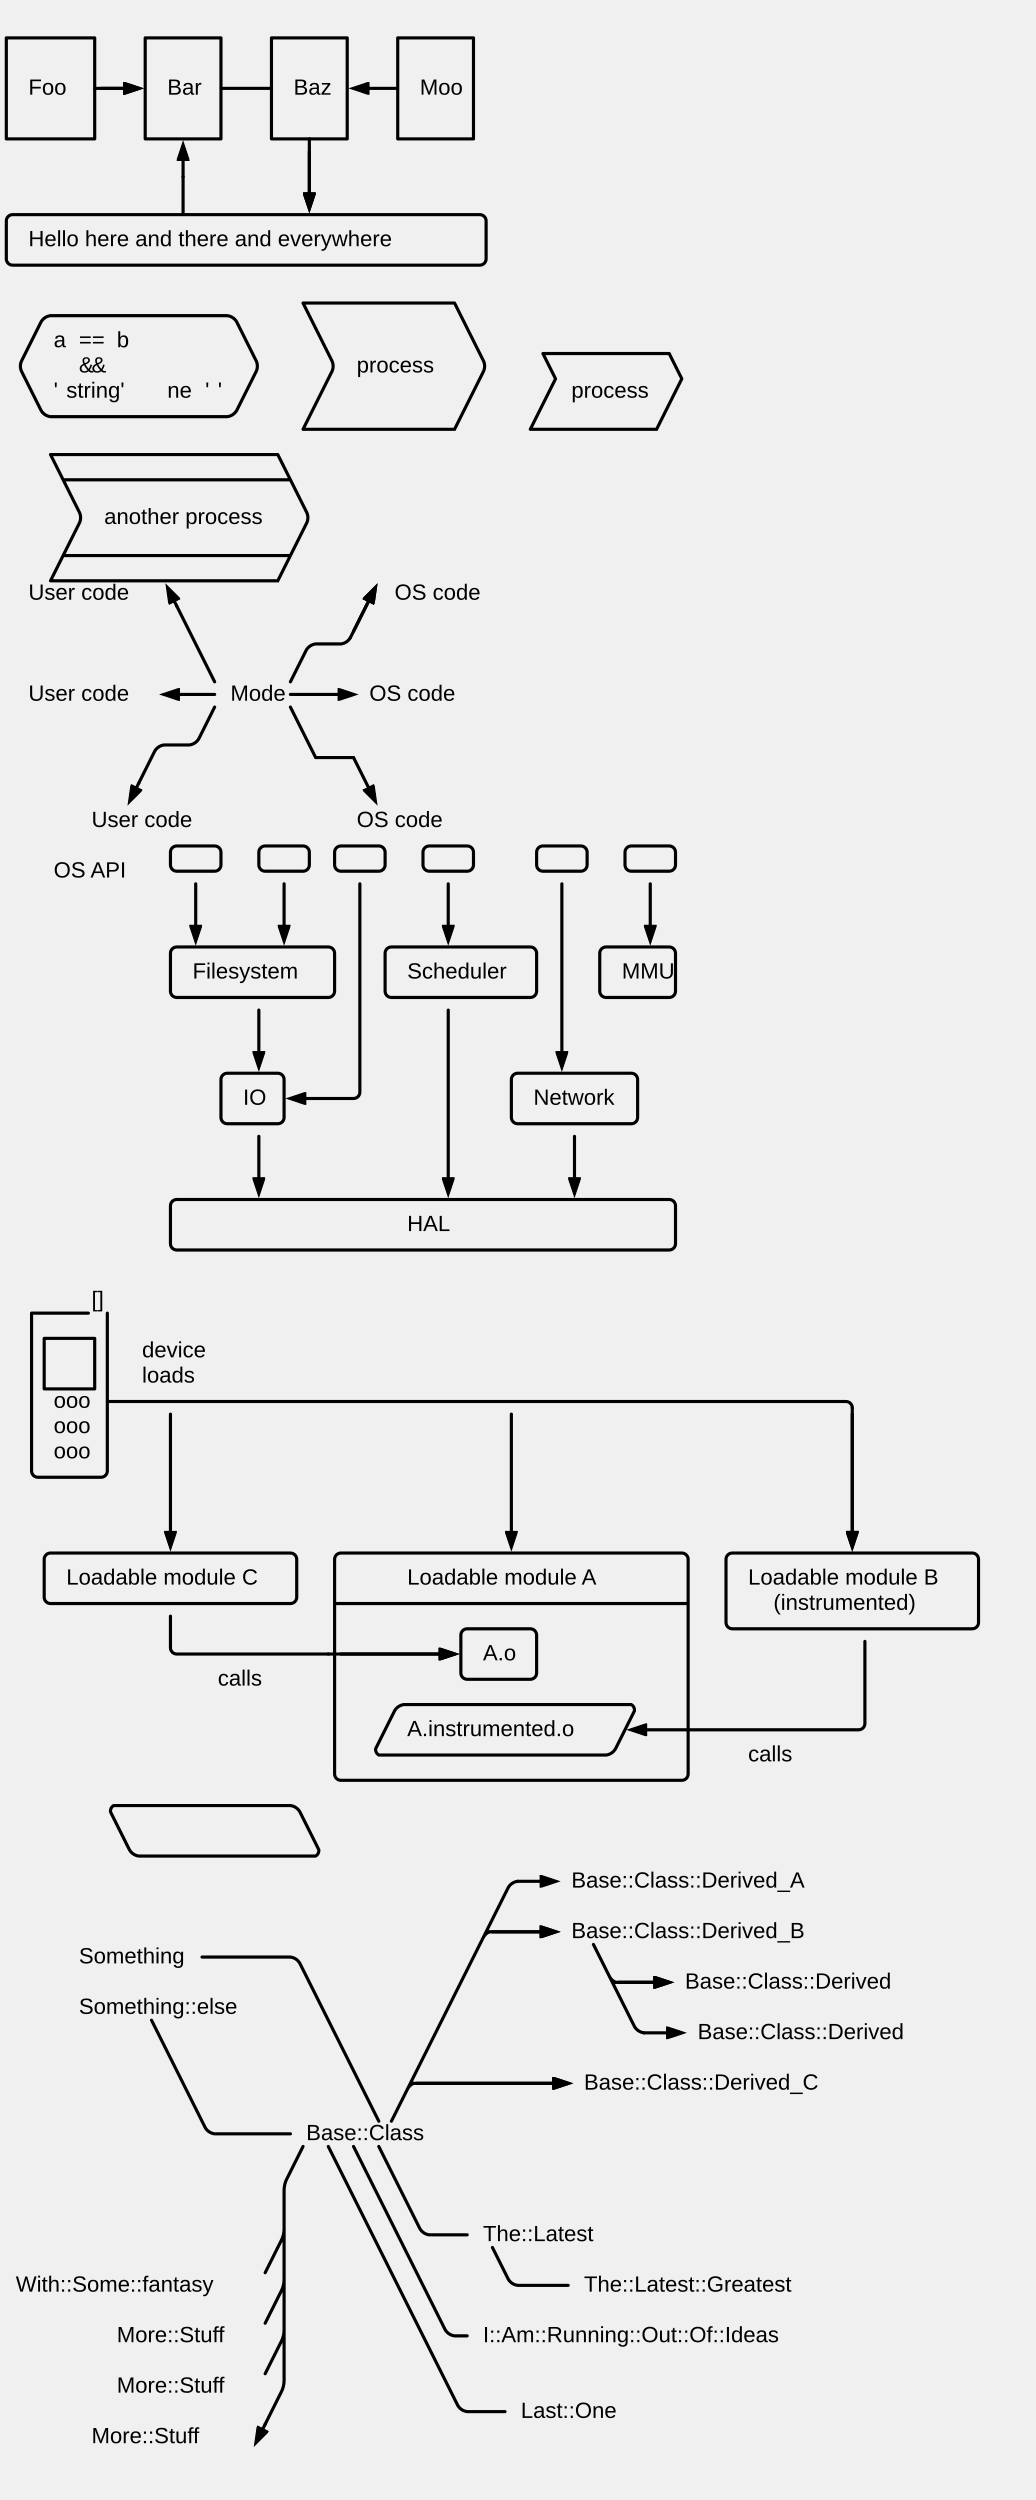
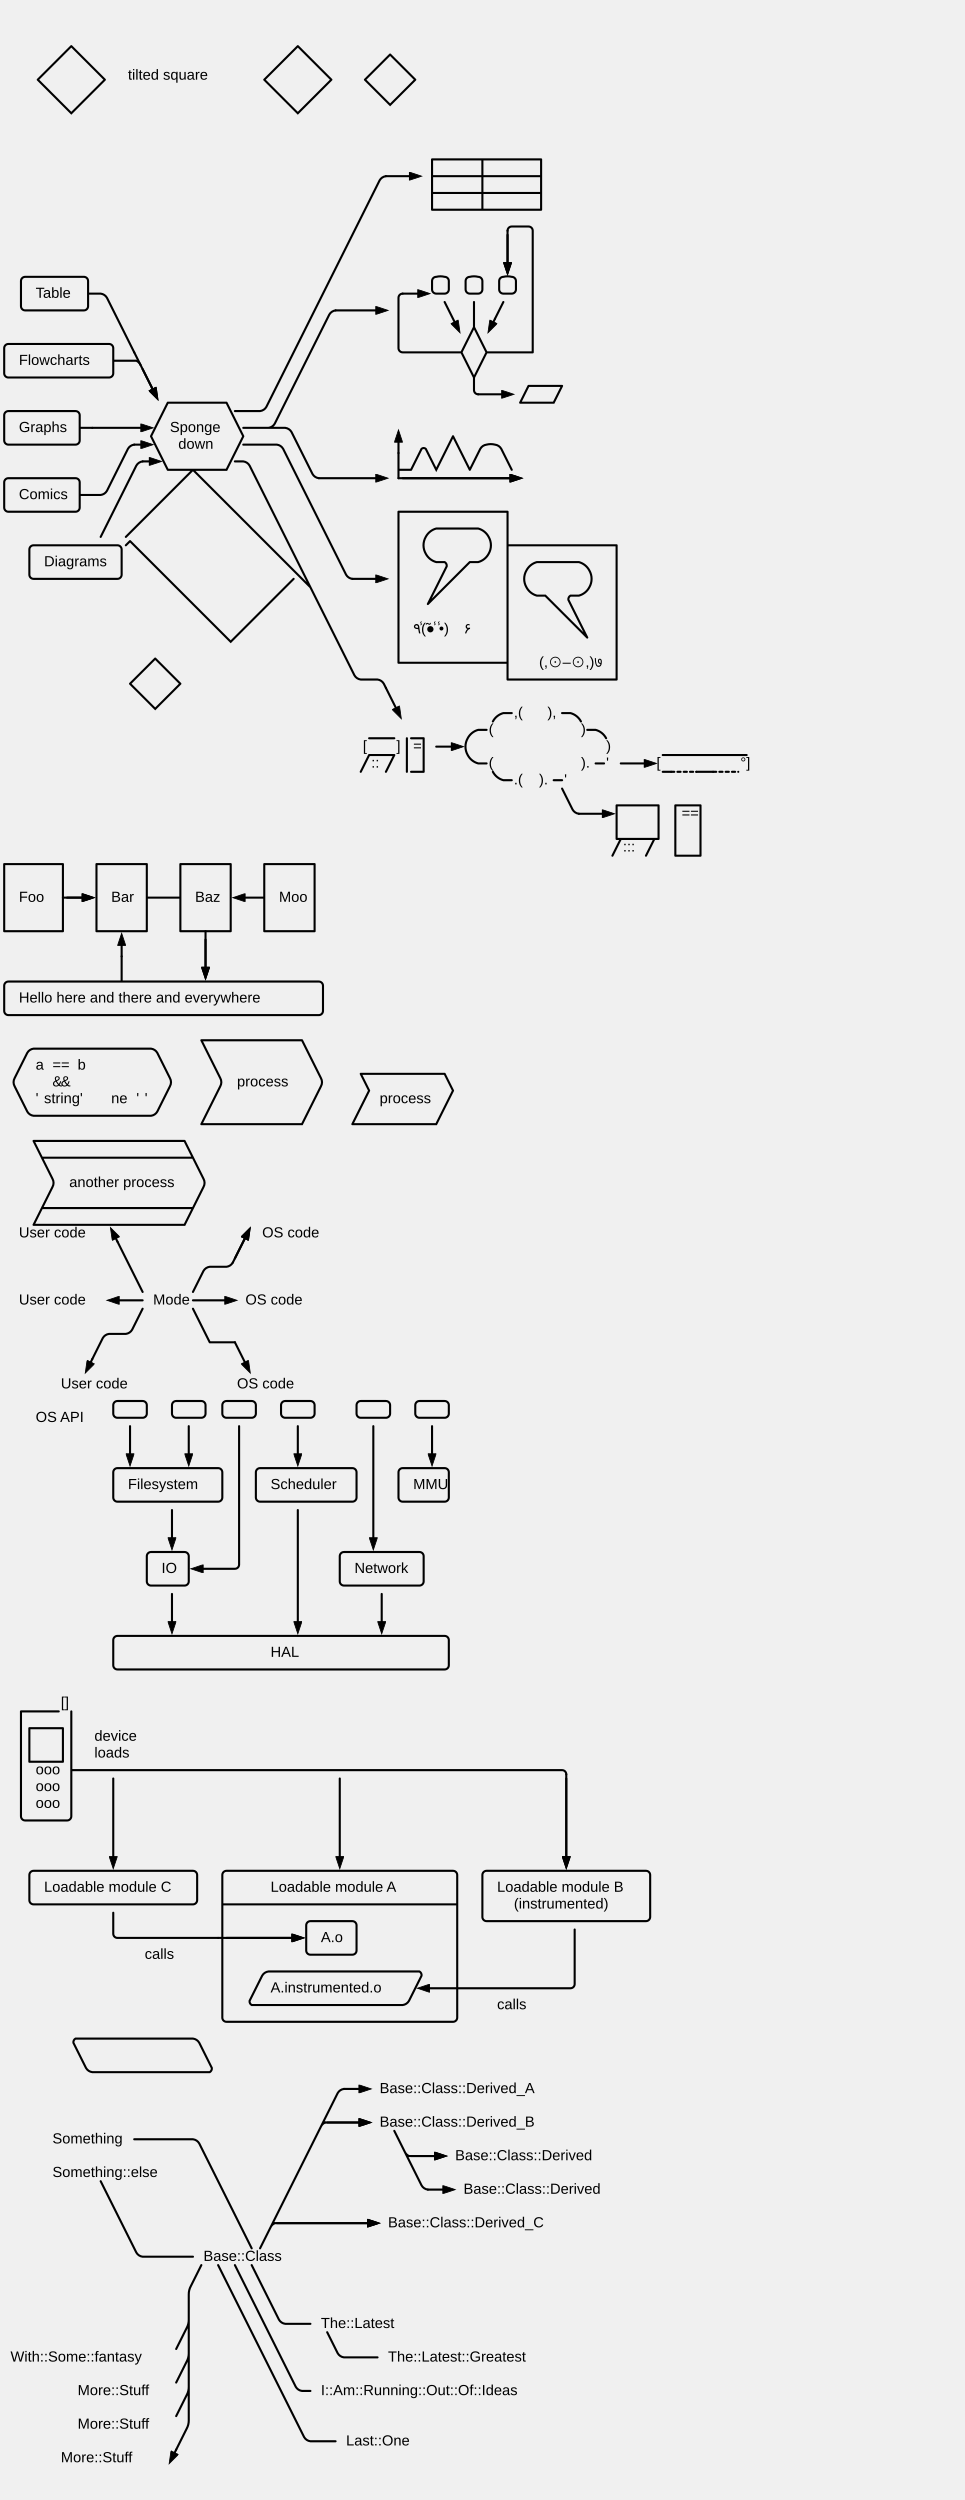
- <svg xmlns="http://www.w3.org/2000/svg" font-family="arial" font-size="14" height="1584" width="656">
+ <svg xmlns="http://www.w3.org/2000/svg" font-family="arial" font-size="14" height="2384" width="920">
  <defs>
    <marker id="triangle" markerHeight="10" markerUnits="strokeWidth" markerWidth="10" orient="auto" refX="15" refY="10" viewBox="0 0 50 20">
      <path d="M 0 0 L 30 10 L 0 20 z" />
    </marker>
  </defs>
  <style>

    line, path {
      stroke: black;
      stroke-width: 2;
      stroke-opacity: 1;
      fill-opacity: 1;
      stroke-linecap: round;
      stroke-linejoin: miter;
    }
    circle {
      stroke: black;
      stroke-width: 2;
      stroke-opacity: 1;
      fill-opacity: 1;
      stroke-linecap: round;
      stroke-linejoin: miter;
      fill:white;
    }
    tspan.head{
        fill: none;
        stroke: none;
    }
    
</style>
-   <path d=" M 4 24 L 4 80 M 4 24 L 56 24 M 8 24 L 56 24 M 60 24 L 60 48 M 60 24 L 56 24 M 92 24 L 92 80 M 92 24 L 136 24 M 96 24 L 136 24 M 140 24 L 140 48 M 140 24 L 136 24 M 172 24 L 172 48 M 172 24 L 216 24 M 176 24 L 216 24 M 220 24 L 220 80 M 220 24 L 216 24 M 252 24 L 252 48 M 252 24 L 296 24 M 256 24 L 296 24 M 300 24 L 300 80 M 300 24 L 296 24 M 4 32 L 4 80 M 60 32 L 60 48 M 92 32 L 92 80 M 140 32 L 140 48 M 172 32 L 172 48 M 220 32 L 220 80 M 252 32 L 252 48 M 300 32 L 300 80 M 60 48 L 60 80 M 140 48 L 140 80 M 140 56 L 168 56 M 144 56 L 168 56 M 172 48 L 172 80 M 172 56 L 168 56 M 232 56 L 248 56 M 252 48 L 252 80 M 252 56 L 248 56 M 60 64 L 60 80 M 140 64 L 140 80 M 172 64 L 172 80 M 252 64 L 252 80 M 4 88 L 4 80 M 4 88 L 56 88 M 8 88 L 56 88 M 60 88 L 60 80 M 60 88 L 56 88 M 92 88 L 92 80 M 92 88 L 136 88 M 96 88 L 136 88 M 140 88 L 140 80 M 140 88 L 136 88 M 172 88 L 172 80 M 172 88 L 192 88 M 176 88 L 192 88 L 216 88 M 200 88 L 216 88 M 220 88 L 220 80 M 220 88 L 216 88 M 252 88 L 252 80 M 252 88 L 296 88 M 256 88 L 296 88 M 300 88 L 300 80 M 300 88 L 296 88 M 116 112 L 116 128 M 4 140 L 4 160 M 8 136 A 4 4 0 0 0 4 140 M 8 136 L 112 136 M 116 136 L 116 128 M 112 136 L 304 136 M 120 136 L 304 136 M 308 140 L 308 160 M 308 140 A 4 4 0 0 0 304 136 M 4 144 L 4 160 M 308 144 L 308 160 M 4 160 L 4 164 A 4 4 0 0 0 8 168 L 304 168 M 308 160 L 308 164 M 304 168 A 4 4 0 0 0 308 164 M 192 192 L 288 192 M 24 208 L 26 204 M 32 200 A 8 8 0 0 0 26 204 M 32 200 L 144 200 M 152 208 L 150 204 A 8 8 0 0 0 144 200 M 192 192 L 208 224 M 288 192 L 304 224 M 16 224 L 24 208 M 152 208 L 160 224 M 344 224 L 424 224 M 16 224 L 14 228 M 16 240 L 14 236 M 14 228 A 8 8 0 0 0 14 236 M 160 224 L 162 228 M 160 240 L 162 236 A 8 8 0 0 0 162 228 M 208 224 L 210 228 M 208 240 L 210 236 A 8 8 0 0 0 210 228 M 304 224 L 306 228 M 304 240 L 306 236 A 8 8 0 0 0 306 228 M 344 224 L 352 240 M 424 224 L 432 240 M 16 240 L 24 256 M 152 256 L 160 240 M 24 256 L 26 260 A 8 8 0 0 0 32 264 L 144 264 M 150 260 L 160 240 M 144 264 A 8 8 0 0 0 150 260 M 192 272 L 208 240 M 208 272 L 192 272 M 208 272 L 288 272 L 304 240 M 336 272 L 352 240 M 352 272 L 336 272 M 352 272 L 416 272 L 432 240 M 32 288 L 176 288 M 32 288 L 48 320 M 40 304 L 184 304 M 176 288 L 192 320 M 48 320 L 50 324 M 48 336 L 50 332 A 8 8 0 0 0 50 324 M 192 320 L 194 324 M 192 336 L 194 332 A 8 8 0 0 0 194 324 M 56 352 L 40 352 M 56 352 L 184 352 M 32 368 L 48 336 M 48 368 L 32 368 M 48 368 L 176 368 L 192 336 M 112 384 L 136 432 M 192 416 L 194 412 M 200 408 A 8 8 0 0 0 194 412 M 200 408 L 216 408 A 8 8 0 0 0 222 404 M 184 432 L 192 416 M 112 440 L 136 440 M 128 464 L 136 448 M 184 448 L 200 480 M 96 480 L 98 476 M 104 472 A 8 8 0 0 0 98 476 M 104 472 L 120 472 M 126 468 L 136 448 M 120 472 A 8 8 0 0 0 126 468 M 200 480 L 224 480 M 88 496 L 96 480 M 112 536 A 4 4 0 0 0 108 540 L 108 544 M 112 536 L 136 536 M 140 540 A 4 4 0 0 0 136 536 M 140 540 L 140 544 M 168 536 A 4 4 0 0 0 164 540 L 164 544 M 168 536 L 192 536 M 196 540 A 4 4 0 0 0 192 536 M 196 540 L 196 544 M 216 536 A 4 4 0 0 0 212 540 L 212 544 M 216 536 L 240 536 M 244 540 A 4 4 0 0 0 240 536 M 244 540 L 244 544 M 272 536 A 4 4 0 0 0 268 540 L 268 544 M 272 536 L 296 536 M 300 540 A 4 4 0 0 0 296 536 M 300 540 L 300 544 M 344 536 A 4 4 0 0 0 340 540 L 340 544 M 344 536 L 368 536 M 372 540 A 4 4 0 0 0 368 536 M 372 540 L 372 544 M 400 536 A 4 4 0 0 0 396 540 L 396 544 M 400 536 L 424 536 M 428 540 A 4 4 0 0 0 424 536 M 428 540 L 428 544 M 108 548 A 4 4 0 0 0 112 552 M 108 544 L 108 548 M 112 552 L 136 552 A 4 4 0 0 0 140 548 M 140 544 L 140 548 M 164 548 A 4 4 0 0 0 168 552 M 164 544 L 164 548 M 168 552 L 192 552 A 4 4 0 0 0 196 548 M 196 544 L 196 548 M 212 548 A 4 4 0 0 0 216 552 M 212 544 L 212 548 M 216 552 L 240 552 A 4 4 0 0 0 244 548 M 244 544 L 244 548 M 268 548 A 4 4 0 0 0 272 552 M 268 544 L 268 548 M 272 552 L 296 552 A 4 4 0 0 0 300 548 M 300 544 L 300 548 M 340 548 A 4 4 0 0 0 344 552 M 340 544 L 340 548 M 344 552 L 368 552 A 4 4 0 0 0 372 548 M 372 544 L 372 548 M 396 548 A 4 4 0 0 0 400 552 M 396 544 L 396 548 M 400 552 L 424 552 A 4 4 0 0 0 428 548 M 428 544 L 428 548 M 228 560 L 228 688 M 108 604 L 108 624 M 112 600 A 4 4 0 0 0 108 604 M 112 600 L 208 600 M 212 604 L 212 624 M 212 604 A 4 4 0 0 0 208 600 M 244 604 L 244 624 M 248 600 A 4 4 0 0 0 244 604 M 248 600 L 336 600 M 340 604 L 340 624 M 340 604 A 4 4 0 0 0 336 600 M 380 604 L 380 624 M 384 600 A 4 4 0 0 0 380 604 M 384 600 L 424 600 M 428 604 L 428 624 M 428 604 A 4 4 0 0 0 424 600 M 108 608 L 108 624 M 212 608 L 212 624 M 244 608 L 244 624 M 340 608 L 340 624 M 380 608 L 380 624 M 428 608 L 428 624 M 108 624 L 108 628 A 4 4 0 0 0 112 632 L 208 632 M 212 624 L 212 628 M 208 632 A 4 4 0 0 0 212 628 M 244 624 L 244 628 A 4 4 0 0 0 248 632 L 336 632 M 340 624 L 340 628 M 336 632 A 4 4 0 0 0 340 628 M 380 624 L 380 628 A 4 4 0 0 0 384 632 L 424 632 M 428 624 L 428 628 M 424 632 A 4 4 0 0 0 428 628 M 140 684 L 140 704 M 144 680 A 4 4 0 0 0 140 684 M 144 680 L 176 680 M 180 684 L 180 704 M 180 684 A 4 4 0 0 0 176 680 M 324 684 L 324 704 M 328 680 A 4 4 0 0 0 324 684 M 328 680 L 400 680 M 404 684 L 404 704 M 404 684 A 4 4 0 0 0 400 680 M 140 688 L 140 704 M 180 688 L 180 704 M 192 696 L 224 696 M 228 688 L 228 692 M 224 696 A 4 4 0 0 0 228 692 M 324 688 L 324 704 M 404 688 L 404 704 M 140 704 L 140 708 A 4 4 0 0 0 144 712 L 176 712 M 180 704 L 180 708 M 176 712 A 4 4 0 0 0 180 708 M 324 704 L 324 708 A 4 4 0 0 0 328 712 L 400 712 M 404 704 L 404 708 M 400 712 A 4 4 0 0 0 404 708 M 108 764 L 108 784 M 112 760 A 4 4 0 0 0 108 764 M 112 760 L 424 760 M 428 764 L 428 784 M 428 764 A 4 4 0 0 0 424 760 M 108 768 L 108 784 M 428 768 L 428 784 M 108 784 L 108 788 A 4 4 0 0 0 112 792 L 424 792 M 428 784 L 428 788 M 424 792 A 4 4 0 0 0 428 788 M 32 832 L 20 832 M 32 832 L 56 832 M 20 832 L 20 928 M 40 848 L 28 848 M 40 848 L 60 848 M 68 832 L 68 928 M 28 848 L 28 880 M 60 848 L 60 880 M 40 880 L 28 880 M 40 880 L 60 880 M 80 888 L 68 888 M 80 888 L 536 888 M 540 892 A 4 4 0 0 0 536 888 M 20 928 L 20 932 A 4 4 0 0 0 24 936 L 64 936 M 68 928 L 68 932 M 64 936 A 4 4 0 0 0 68 932 M 28 988 L 28 1008 M 32 984 A 4 4 0 0 0 28 988 M 32 984 L 184 984 M 188 988 L 188 1008 M 188 988 A 4 4 0 0 0 184 984 M 212 988 L 212 1040 M 216 984 A 4 4 0 0 0 212 988 M 216 984 L 432 984 M 436 988 L 436 1088 M 436 988 A 4 4 0 0 0 432 984 M 460 988 L 460 1024 M 464 984 A 4 4 0 0 0 460 988 M 464 984 L 616 984 M 620 988 L 620 1024 M 620 988 A 4 4 0 0 0 616 984 M 28 992 L 28 1008 M 188 992 L 188 1008 M 212 992 L 212 1040 M 436 992 L 436 1088 M 460 992 L 460 1024 M 620 992 L 620 1024 M 28 1008 L 28 1012 A 4 4 0 0 0 32 1016 L 184 1016 M 188 1008 L 188 1012 M 184 1016 A 4 4 0 0 0 188 1012 M 224 1016 L 212 1016 M 224 1016 L 436 1016 M 108 1024 L 108 1040 M 292 1036 L 292 1056 M 296 1032 A 4 4 0 0 0 292 1036 M 296 1032 L 336 1032 M 340 1036 L 340 1056 M 340 1036 A 4 4 0 0 0 336 1032 M 460 1024 L 460 1028 A 4 4 0 0 0 464 1032 L 616 1032 M 620 1024 L 620 1028 M 616 1032 A 4 4 0 0 0 620 1028 M 108 1040 L 108 1044 A 4 4 0 0 0 112 1048 L 208 1048 M 212 1040 L 212 1120 M 292 1040 L 292 1056 M 340 1040 L 340 1056 M 548 1040 L 548 1088 M 212 1056 L 212 1120 M 292 1056 L 292 1060 A 4 4 0 0 0 296 1064 L 336 1064 M 340 1056 L 340 1060 M 336 1064 A 4 4 0 0 0 340 1060 M 248 1088 L 250 1084 M 256 1080 A 8 8 0 0 0 250 1084 M 256 1080 L 400 1080 M 400 1088 L 402 1084 A 4 4 0 0 0 400 1080 M 240 1104 L 248 1088 M 392 1104 L 400 1088 M 408 1096 L 432 1096 M 436 1088 L 436 1120 M 432 1096 L 544 1096 M 440 1096 L 544 1096 M 548 1088 L 548 1092 M 544 1096 A 4 4 0 0 0 548 1092 M 238 1108 L 248 1088 M 238 1108 A 4 4 0 0 0 240 1112 L 384 1112 M 390 1108 L 400 1088 M 384 1112 A 8 8 0 0 0 390 1108 M 436 1104 L 436 1120 M 212 1120 L 212 1124 A 4 4 0 0 0 216 1128 L 432 1128 M 436 1120 L 436 1124 M 432 1128 A 4 4 0 0 0 436 1124 M 72 1152 L 70 1148 M 72 1144 A 4 4 0 0 0 70 1148 M 72 1144 L 184 1144 M 192 1152 L 190 1148 A 8 8 0 0 0 184 1144 M 72 1152 L 80 1168 M 192 1152 L 200 1168 M 80 1168 L 82 1172 A 8 8 0 0 0 88 1176 L 200 1176 M 200 1168 L 202 1172 M 200 1176 A 4 4 0 0 0 202 1172 M 320 1200 L 322 1196 M 328 1192 A 8 8 0 0 0 322 1196 M 312 1216 L 320 1200 M 304 1232 L 320 1200 M 310 1224 A 8 8 0 0 0 306 1228 M 128 1240 L 184 1240 M 192 1248 L 190 1244 A 8 8 0 0 0 184 1240 M 376 1232 L 384 1248 M 192 1248 L 240 1344 M 384 1248 L 400 1280 M 386 1252 A 8 8 0 0 0 390 1256 M 392 1264 L 400 1280 M 96 1280 L 128 1344 M 400 1280 L 402 1284 A 8 8 0 0 0 408 1288 M 264 1312 L 304 1232 M 256 1328 L 304 1232 M 262 1320 A 8 8 0 0 0 258 1324 M 248 1344 L 256 1328 M 128 1344 L 130 1348 A 8 8 0 0 0 136 1352 L 184 1352 M 184 1376 L 192 1360 M 208 1360 L 288 1520 M 224 1360 L 280 1472 M 240 1360 L 264 1408 M 184 1376 L 182 1380 M 180 1392 L 180 1388 M 182 1380 A 16 16 0 0 0 180 1388 M 180 1392 L 180 1408 L 180 1440 M 176 1424 L 178 1420 A 16 16 0 0 0 180 1412 M 264 1408 L 266 1412 A 8 8 0 0 0 272 1416 L 296 1416 M 168 1440 L 176 1424 M 180 1424 L 180 1440 M 312 1424 L 320 1440 M 180 1440 L 180 1472 M 176 1456 L 178 1452 A 16 16 0 0 0 180 1444 M 320 1440 L 322 1444 A 8 8 0 0 0 328 1448 L 360 1448 M 168 1472 L 176 1456 M 180 1456 L 180 1472 L 180 1504 M 176 1488 L 178 1484 A 16 16 0 0 0 180 1476 M 280 1472 L 282 1476 A 8 8 0 0 0 288 1480 L 296 1480 M 168 1504 L 176 1488 M 180 1488 L 180 1504 L 180 1508 M 176 1520 L 178 1516 A 16 16 0 0 0 180 1508 M 168 1536 L 176 1520 M 288 1520 L 290 1524 A 8 8 0 0 0 296 1528 L 320 1528" fill="none" />
-   <path d="" fill="none" stroke-dasharray="3 3" />
-   <line marker-end="url(#triangle)" x1="60" x2="84" y1="56" y2="56" />
-   <line marker-end="url(#triangle)" x1="64" x2="84" y1="56" y2="56" />
-   <line marker-end="url(#triangle)" x1="232" x2="228" y1="56" y2="56" />
-   <line marker-end="url(#triangle)" x1="196" x2="196" y1="88" y2="128" />
-   <line marker-end="url(#triangle)" x1="116" x2="116" y1="112" y2="96" />
-   <line marker-end="url(#triangle)" x1="196" x2="196" y1="96" y2="128" />
-   <line marker-end="url(#triangle)" x1="112" x2="108" y1="384" y2="376" />
-   <line marker-end="url(#triangle)" x1="224" x2="236" y1="400" y2="376" />
-   <line marker-end="url(#triangle)" x1="222" x2="236" y1="404" y2="376" />
-   <line marker-end="url(#triangle)" x1="112" x2="108" y1="440" y2="440" />
-   <line marker-end="url(#triangle)" x1="184" x2="220" y1="440" y2="440" />
-   <line marker-end="url(#triangle)" x1="224" x2="236" y1="480" y2="504" />
-   <line marker-end="url(#triangle)" x1="88" x2="84" y1="496" y2="504" />
-   <line marker-end="url(#triangle)" x1="124" x2="124" y1="560" y2="592" />
-   <line marker-end="url(#triangle)" x1="180" x2="180" y1="560" y2="592" />
-   <line marker-end="url(#triangle)" x1="284" x2="284" y1="560" y2="592" />
-   <line marker-end="url(#triangle)" x1="356" x2="356" y1="560" y2="672" />
-   <line marker-end="url(#triangle)" x1="412" x2="412" y1="560" y2="592" />
-   <line marker-end="url(#triangle)" x1="164" x2="164" y1="640" y2="672" />
-   <line marker-end="url(#triangle)" x1="284" x2="284" y1="640" y2="752" />
-   <line marker-end="url(#triangle)" x1="192" x2="188" y1="696" y2="696" />
-   <line marker-end="url(#triangle)" x1="164" x2="164" y1="720" y2="752" />
-   <line marker-end="url(#triangle)" x1="364" x2="364" y1="720" y2="752" />
-   <line marker-end="url(#triangle)" x1="540" x2="540" y1="892" y2="976" />
-   <line marker-end="url(#triangle)" x1="108" x2="108" y1="896" y2="976" />
-   <line marker-end="url(#triangle)" x1="324" x2="324" y1="896" y2="976" />
-   <line marker-end="url(#triangle)" x1="540" x2="540" y1="896" y2="976" />
-   <line marker-end="url(#triangle)" x1="208" x2="284" y1="1048" y2="1048" />
-   <line marker-end="url(#triangle)" x1="216" x2="284" y1="1048" y2="1048" />
-   <line marker-end="url(#triangle)" x1="408" x2="404" y1="1096" y2="1096" />
-   <line marker-end="url(#triangle)" x1="328" x2="348" y1="1192" y2="1192" />
-   <line marker-end="url(#triangle)" x1="310" x2="348" y1="1224" y2="1224" />
-   <line marker-end="url(#triangle)" x1="312" x2="348" y1="1224" y2="1224" />
-   <line marker-end="url(#triangle)" x1="390" x2="420" y1="1256" y2="1256" />
-   <line marker-end="url(#triangle)" x1="392" x2="420" y1="1256" y2="1256" />
-   <line marker-end="url(#triangle)" x1="408" x2="428" y1="1288" y2="1288" />
-   <line marker-end="url(#triangle)" x1="262" x2="356" y1="1320" y2="1320" />
-   <line marker-end="url(#triangle)" x1="264" x2="356" y1="1320" y2="1320" />
-   <line marker-end="url(#triangle)" x1="168" x2="164" y1="1536" y2="1544" />
-   <text x="18" y="60">
+   <path d=" M 68 44 L 64 48 M 68 44 L 96 72 M 284 44 L 280 48 M 284 44 L 312 72 M 56 56 L 48 64 M 64 48 L 56 56 M 72 48 L 96 72 M 272 56 L 264 64 M 280 48 L 272 56 M 288 48 L 312 72 M 368 56 L 360 64 M 372 52 L 368 56 M 372 52 L 392 72 M 376 56 L 392 72 M 36 76 L 40 72 M 36 76 L 64 104 M 48 64 L 40 72 M 100 76 L 96 72 M 100 76 L 96 80 M 252 76 L 256 72 M 252 76 L 280 104 M 264 64 L 256 72 M 316 76 L 312 72 M 316 76 L 312 80 M 348 76 L 352 72 M 348 76 L 368 96 M 360 64 L 352 72 M 396 76 L 392 72 M 396 76 L 392 80 M 40 80 L 64 104 M 88 88 L 80 96 M 96 80 L 88 88 M 256 80 L 280 104 M 304 88 L 296 96 M 312 80 L 304 88 M 352 80 L 368 96 M 384 88 L 376 96 M 392 80 L 384 88 M 64 104 L 68 108 L 72 104 M 80 96 L 72 104 M 280 104 L 284 108 L 288 104 M 296 96 L 288 104 M 368 96 L 372 100 L 376 96 M 412 152 L 412 192 M 412 152 L 456 152 M 416 152 L 456 152 M 460 152 L 460 192 M 456 152 L 512 152 M 464 152 L 512 152 M 516 152 L 516 192 M 516 152 L 512 152 M 360 176 L 362 172 M 368 168 A 8 8 0 0 0 362 172 M 412 160 L 412 192 M 424 168 L 412 168 M 424 168 L 460 168 M 460 160 L 460 192 M 472 168 L 460 168 M 472 168 L 516 168 M 516 160 L 516 192 M 424 184 L 412 184 M 424 184 L 460 184 M 472 184 L 460 184 M 472 184 L 516 184 M 412 200 L 412 192 M 412 200 L 456 200 M 416 200 L 456 200 M 460 200 L 460 192 M 456 200 L 512 200 M 464 200 L 512 200 M 516 200 L 516 192 M 516 200 L 512 200 M 488 216 A 4 4 0 0 0 484 220 M 488 216 L 504 216 M 508 220 L 508 336 M 508 220 A 4 4 0 0 0 504 216 M 508 224 L 508 336 M 20 268 L 20 288 M 24 264 A 4 4 0 0 0 20 268 M 24 264 L 80 264 M 84 268 L 84 288 M 84 268 A 4 4 0 0 0 80 264 M 416 264 A 4 4 0 0 0 412 268 L 412 272 M 424 264 A 16 16 0 0 0 416 264 M 428 268 A 4 4 0 0 0 424 264 M 428 268 L 428 272 M 448 264 A 4 4 0 0 0 444 268 L 444 272 M 456 264 A 16 16 0 0 0 448 264 M 460 268 A 4 4 0 0 0 456 264 M 460 268 L 460 272 M 480 264 A 4 4 0 0 0 476 268 L 476 272 M 488 264 A 16 16 0 0 0 480 264 M 492 268 A 4 4 0 0 0 488 264 M 492 268 L 492 272 M 20 272 L 20 288 M 84 272 L 84 288 M 96 280 L 84 280 M 104 288 L 102 284 A 8 8 0 0 0 96 280 M 380 284 L 380 320 M 384 280 A 4 4 0 0 0 380 284 M 412 276 A 4 4 0 0 0 416 280 M 412 272 L 412 276 M 416 280 L 424 280 A 4 4 0 0 0 428 276 M 428 272 L 428 276 M 444 276 A 4 4 0 0 0 448 280 M 444 272 L 444 276 M 448 280 L 456 280 A 4 4 0 0 0 460 276 M 460 272 L 460 276 M 476 276 A 4 4 0 0 0 480 280 M 476 272 L 476 276 M 480 280 L 488 280 A 4 4 0 0 0 492 276 M 492 272 L 492 276 M 20 288 L 20 292 A 4 4 0 0 0 24 296 L 80 296 M 84 288 L 84 292 M 80 296 A 4 4 0 0 0 84 292 M 104 288 L 128 336 M 312 304 L 314 300 M 320 296 A 8 8 0 0 0 314 300 M 380 288 L 380 320 M 452 288 L 452 304 M 472 304 L 480 288 M 448 320 L 452 312 L 464 336 M 452 304 L 452 312 M 4 332 L 4 352 M 8 328 A 4 4 0 0 0 4 332 M 8 328 L 104 328 M 108 332 L 108 352 M 108 332 A 4 4 0 0 0 104 328 M 380 332 L 380 320 M 380 332 A 4 4 0 0 0 384 336 L 440 336 L 448 320 M 456 320 L 464 336 L 508 336 M 4 336 L 4 352 M 108 336 L 108 352 M 120 344 L 108 344 M 120 344 L 128 344 M 130 344 L 128 344 M 134 348 A 8 8 0 0 0 130 344 M 440 336 L 448 352 M 456 352 L 464 336 M 4 352 L 4 356 A 4 4 0 0 0 8 360 L 104 360 M 108 352 L 108 356 M 104 360 A 4 4 0 0 0 108 356 M 448 352 L 452 360 L 464 336 M 452 368 L 452 360 M 504 368 L 536 368 M 160 384 L 216 384 M 256 384 L 360 176 M 452 368 L 452 372 A 4 4 0 0 0 456 376 M 496 384 L 504 368 M 512 384 L 496 384 M 512 384 L 528 384 L 536 368 M 4 396 L 4 416 M 8 392 A 4 4 0 0 0 4 396 M 8 392 L 72 392 M 76 396 L 76 416 M 76 396 A 4 4 0 0 0 72 392 M 216 384 L 232 416 M 224 392 L 248 392 M 254 388 L 360 176 M 248 392 A 8 8 0 0 0 254 388 M 264 400 L 312 304 M 4 400 L 4 416 M 76 400 L 76 416 M 88 408 L 76 408 M 144 416 L 160 384 M 232 408 L 256 408 L 272 408 M 262 404 L 312 304 M 256 408 A 8 8 0 0 0 262 404 M 264 408 L 272 408 M 280 416 L 278 412 A 8 8 0 0 0 272 408 M 4 416 L 4 420 A 4 4 0 0 0 8 424 L 72 424 M 76 416 L 76 420 M 72 424 A 4 4 0 0 0 76 420 M 120 432 L 122 428 M 128 424 A 8 8 0 0 0 122 428 M 144 416 L 160 448 M 232 424 L 264 424 M 272 432 L 270 428 A 8 8 0 0 0 264 424 M 280 416 L 296 448 M 400 432 L 402 428 M 406 428 L 416 448 M 406 428 A 3 3 0 0 0 402 428 M 432 416 L 448 448 M 456 432 L 458 428 M 464 424 A 8 8 0 0 0 458 428 M 472 424 A 16 16 0 0 0 464 424 M 480 432 L 478 428 A 8 8 0 0 0 472 424 M 128 448 L 130 444 M 136 440 A 8 8 0 0 0 130 444 M 160 448 L 216 448 L 232 416 M 224 440 L 232 440 M 240 448 L 238 444 A 8 8 0 0 0 232 440 M 272 432 L 328 544 M 380 432 L 380 448 M 392 448 L 380 448 M 392 448 L 400 432 M 408 432 L 416 448 L 432 416 M 448 448 L 456 432 M 480 432 L 488 448 M 4 460 L 4 480 M 8 456 A 4 4 0 0 0 4 460 M 8 456 L 72 456 M 76 460 L 76 480 M 76 460 A 4 4 0 0 0 72 456 M 104 464 L 120 432 M 176 456 L 168 464 M 184 448 L 176 456 M 184 448 L 296 560 M 240 448 L 336 640 M 296 448 L 298 452 A 8 8 0 0 0 304 456 M 380 456 L 380 448 M 4 464 L 4 480 M 76 464 L 76 480 M 88 472 L 76 472 M 88 472 L 96 472 M 102 468 L 120 432 M 96 472 A 8 8 0 0 0 102 468 M 160 472 L 152 480 M 168 464 L 160 472 M 4 480 L 4 484 A 4 4 0 0 0 8 488 L 72 488 M 76 480 L 76 484 M 72 488 A 4 4 0 0 0 76 484 M 144 488 L 136 496 M 152 480 L 144 488 M 380 488 L 380 624 M 380 488 L 480 488 M 384 488 L 480 488 M 484 488 L 484 512 M 484 488 L 480 488 M 96 512 L 128 448 M 128 504 L 120 512 M 136 496 L 128 504 M 380 496 L 380 624 M 416 504 A 16 16 0 0 0 406 512 M 416 504 L 456 504 M 466 512 A 16 16 0 0 0 456 504 M 484 496 L 484 512 M 28 524 L 28 544 M 32 520 A 4 4 0 0 0 28 524 M 32 520 L 112 520 M 116 524 L 116 544 M 116 524 A 4 4 0 0 0 112 520 M 124 516 L 120 520 M 124 516 L 216 608 M 128 520 L 216 608 M 406 512 A 16 16 0 0 0 406 528 M 466 528 A 16 16 0 0 0 466 512 M 484 512 L 484 640 M 484 520 L 584 520 M 488 520 L 584 520 M 588 520 L 588 640 M 588 520 L 584 520 M 28 528 L 28 544 M 116 528 L 116 544 M 406 528 A 16 16 0 0 0 416 536 L 424 536 M 424 544 L 426 540 A 4 4 0 0 0 424 536 M 448 536 L 440 544 M 448 536 L 456 536 A 16 16 0 0 0 466 528 M 484 528 L 484 640 M 512 536 A 16 16 0 0 0 502 544 M 512 536 L 552 536 M 562 544 A 16 16 0 0 0 552 536 M 588 528 L 588 640 M 28 544 L 28 548 A 4 4 0 0 0 32 552 L 112 552 M 116 544 L 116 548 M 112 552 A 4 4 0 0 0 116 548 M 280 552 L 272 560 M 328 544 L 330 548 A 8 8 0 0 0 336 552 M 432 552 L 424 560 M 440 544 L 432 552 M 502 544 A 16 16 0 0 0 502 560 M 562 560 A 16 16 0 0 0 562 544 M 264 568 L 256 576 M 272 560 L 264 568 M 408 576 L 424 544 M 424 560 L 408 576 M 502 560 A 16 16 0 0 0 512 568 L 520 568 L 560 608 M 544 576 L 542 572 M 544 568 A 4 4 0 0 0 542 572 M 544 568 L 552 568 A 16 16 0 0 0 562 560 M 248 584 L 240 592 M 256 576 L 248 584 M 544 576 L 560 608 M 232 600 L 224 608 M 240 592 L 232 600 M 216 608 L 220 612 L 224 608 M 144 632 L 136 640 M 148 628 L 144 632 M 148 628 L 168 648 M 152 632 L 168 648 M 380 632 L 380 624 M 380 632 L 484 632 M 384 632 L 484 632 M 124 652 L 128 648 M 124 652 L 144 672 M 136 640 L 128 648 M 172 652 L 168 648 M 172 652 L 168 656 M 336 640 L 338 644 A 8 8 0 0 0 344 648 L 360 648 M 368 656 L 366 652 A 8 8 0 0 0 360 648 M 484 648 L 484 640 M 484 648 L 584 648 M 488 648 L 584 648 M 588 648 L 588 640 M 588 648 L 584 648 M 128 656 L 144 672 M 160 664 L 152 672 M 168 656 L 160 664 M 144 672 L 148 676 L 152 672 M 480 680 A 16 16 0 0 0 470 688 M 480 680 L 488 680 M 536 680 L 544 680 M 554 688 A 16 16 0 0 0 544 680 M 352 704 L 376 704 M 392 704 L 404 704 M 456 696 A 16 16 0 0 0 446 704 M 456 696 L 464 696 M 560 696 L 568 696 M 578 704 A 16 16 0 0 0 568 696 M 352 720 L 376 720 M 388 704 L 388 736 M 404 704 L 404 736 M 446 704 A 16 16 0 0 0 446 720 M 632 720 L 712 720 M 344 736 L 352 720 M 368 736 L 376 720 M 392 736 L 404 736 M 446 720 A 16 16 0 0 0 456 728 L 464 728 M 568 728 L 576 728 M 632 736 L 640 736 M 664 736 L 680 736 M 470 736 A 16 16 0 0 0 480 744 L 488 744 M 528 744 L 536 744 M 536 752 L 544 768 M 600 768 L 588 768 M 600 768 L 628 768 M 656 768 L 644 768 M 656 768 L 668 768 M 544 768 L 546 772 A 8 8 0 0 0 552 776 M 588 768 L 588 800 M 628 768 L 628 800 M 644 768 L 644 816 M 668 768 L 668 816 M 600 800 L 588 800 M 600 800 L 628 800 M 584 816 L 592 800 M 616 816 L 624 800 M 656 816 L 644 816 M 656 816 L 668 816 M 4 824 L 4 880 M 4 824 L 56 824 M 8 824 L 56 824 M 60 824 L 60 848 M 60 824 L 56 824 M 92 824 L 92 880 M 92 824 L 136 824 M 96 824 L 136 824 M 140 824 L 140 848 M 140 824 L 136 824 M 172 824 L 172 848 M 172 824 L 216 824 M 176 824 L 216 824 M 220 824 L 220 880 M 220 824 L 216 824 M 252 824 L 252 848 M 252 824 L 296 824 M 256 824 L 296 824 M 300 824 L 300 880 M 300 824 L 296 824 M 4 832 L 4 880 M 60 832 L 60 848 M 92 832 L 92 880 M 140 832 L 140 848 M 172 832 L 172 848 M 220 832 L 220 880 M 252 832 L 252 848 M 300 832 L 300 880 M 60 848 L 60 880 M 140 848 L 140 880 M 140 856 L 168 856 M 144 856 L 168 856 M 172 848 L 172 880 M 172 856 L 168 856 M 232 856 L 248 856 M 252 848 L 252 880 M 252 856 L 248 856 M 60 864 L 60 880 M 140 864 L 140 880 M 172 864 L 172 880 M 252 864 L 252 880 M 4 888 L 4 880 M 4 888 L 56 888 M 8 888 L 56 888 M 60 888 L 60 880 M 60 888 L 56 888 M 92 888 L 92 880 M 92 888 L 136 888 M 96 888 L 136 888 M 140 888 L 140 880 M 140 888 L 136 888 M 172 888 L 172 880 M 172 888 L 192 888 M 176 888 L 192 888 L 216 888 M 200 888 L 216 888 M 220 888 L 220 880 M 220 888 L 216 888 M 252 888 L 252 880 M 252 888 L 296 888 M 256 888 L 296 888 M 300 888 L 300 880 M 300 888 L 296 888 M 116 912 L 116 928 M 4 940 L 4 960 M 8 936 A 4 4 0 0 0 4 940 M 8 936 L 112 936 M 116 936 L 116 928 M 112 936 L 304 936 M 120 936 L 304 936 M 308 940 L 308 960 M 308 940 A 4 4 0 0 0 304 936 M 4 944 L 4 960 M 308 944 L 308 960 M 4 960 L 4 964 A 4 4 0 0 0 8 968 L 304 968 M 308 960 L 308 964 M 304 968 A 4 4 0 0 0 308 964 M 192 992 L 288 992 M 24 1008 L 26 1004 M 32 1000 A 8 8 0 0 0 26 1004 M 32 1000 L 144 1000 M 152 1008 L 150 1004 A 8 8 0 0 0 144 1000 M 192 992 L 208 1024 M 288 992 L 304 1024 M 16 1024 L 24 1008 M 152 1008 L 160 1024 M 344 1024 L 424 1024 M 16 1024 L 14 1028 M 16 1040 L 14 1036 M 14 1028 A 8 8 0 0 0 14 1036 M 160 1024 L 162 1028 M 160 1040 L 162 1036 A 8 8 0 0 0 162 1028 M 208 1024 L 210 1028 M 208 1040 L 210 1036 A 8 8 0 0 0 210 1028 M 304 1024 L 306 1028 M 304 1040 L 306 1036 A 8 8 0 0 0 306 1028 M 344 1024 L 352 1040 M 424 1024 L 432 1040 M 16 1040 L 24 1056 M 152 1056 L 160 1040 M 24 1056 L 26 1060 A 8 8 0 0 0 32 1064 L 144 1064 M 150 1060 L 160 1040 M 144 1064 A 8 8 0 0 0 150 1060 M 192 1072 L 208 1040 M 208 1072 L 192 1072 M 208 1072 L 288 1072 L 304 1040 M 336 1072 L 352 1040 M 352 1072 L 336 1072 M 352 1072 L 416 1072 L 432 1040 M 32 1088 L 176 1088 M 32 1088 L 48 1120 M 40 1104 L 184 1104 M 176 1088 L 192 1120 M 48 1120 L 50 1124 M 48 1136 L 50 1132 A 8 8 0 0 0 50 1124 M 192 1120 L 194 1124 M 192 1136 L 194 1132 A 8 8 0 0 0 194 1124 M 56 1152 L 40 1152 M 56 1152 L 184 1152 M 32 1168 L 48 1136 M 48 1168 L 32 1168 M 48 1168 L 176 1168 L 192 1136 M 112 1184 L 136 1232 M 192 1216 L 194 1212 M 200 1208 A 8 8 0 0 0 194 1212 M 200 1208 L 216 1208 A 8 8 0 0 0 222 1204 M 184 1232 L 192 1216 M 112 1240 L 136 1240 M 128 1264 L 136 1248 M 184 1248 L 200 1280 M 96 1280 L 98 1276 M 104 1272 A 8 8 0 0 0 98 1276 M 104 1272 L 120 1272 M 126 1268 L 136 1248 M 120 1272 A 8 8 0 0 0 126 1268 M 200 1280 L 224 1280 M 88 1296 L 96 1280 M 112 1336 A 4 4 0 0 0 108 1340 L 108 1344 M 112 1336 L 136 1336 M 140 1340 A 4 4 0 0 0 136 1336 M 140 1340 L 140 1344 M 168 1336 A 4 4 0 0 0 164 1340 L 164 1344 M 168 1336 L 192 1336 M 196 1340 A 4 4 0 0 0 192 1336 M 196 1340 L 196 1344 M 216 1336 A 4 4 0 0 0 212 1340 L 212 1344 M 216 1336 L 240 1336 M 244 1340 A 4 4 0 0 0 240 1336 M 244 1340 L 244 1344 M 272 1336 A 4 4 0 0 0 268 1340 L 268 1344 M 272 1336 L 296 1336 M 300 1340 A 4 4 0 0 0 296 1336 M 300 1340 L 300 1344 M 344 1336 A 4 4 0 0 0 340 1340 L 340 1344 M 344 1336 L 368 1336 M 372 1340 A 4 4 0 0 0 368 1336 M 372 1340 L 372 1344 M 400 1336 A 4 4 0 0 0 396 1340 L 396 1344 M 400 1336 L 424 1336 M 428 1340 A 4 4 0 0 0 424 1336 M 428 1340 L 428 1344 M 108 1348 A 4 4 0 0 0 112 1352 M 108 1344 L 108 1348 M 112 1352 L 136 1352 A 4 4 0 0 0 140 1348 M 140 1344 L 140 1348 M 164 1348 A 4 4 0 0 0 168 1352 M 164 1344 L 164 1348 M 168 1352 L 192 1352 A 4 4 0 0 0 196 1348 M 196 1344 L 196 1348 M 212 1348 A 4 4 0 0 0 216 1352 M 212 1344 L 212 1348 M 216 1352 L 240 1352 A 4 4 0 0 0 244 1348 M 244 1344 L 244 1348 M 268 1348 A 4 4 0 0 0 272 1352 M 268 1344 L 268 1348 M 272 1352 L 296 1352 A 4 4 0 0 0 300 1348 M 300 1344 L 300 1348 M 340 1348 A 4 4 0 0 0 344 1352 M 340 1344 L 340 1348 M 344 1352 L 368 1352 A 4 4 0 0 0 372 1348 M 372 1344 L 372 1348 M 396 1348 A 4 4 0 0 0 400 1352 M 396 1344 L 396 1348 M 400 1352 L 424 1352 A 4 4 0 0 0 428 1348 M 428 1344 L 428 1348 M 228 1360 L 228 1488 M 108 1404 L 108 1424 M 112 1400 A 4 4 0 0 0 108 1404 M 112 1400 L 208 1400 M 212 1404 L 212 1424 M 212 1404 A 4 4 0 0 0 208 1400 M 244 1404 L 244 1424 M 248 1400 A 4 4 0 0 0 244 1404 M 248 1400 L 336 1400 M 340 1404 L 340 1424 M 340 1404 A 4 4 0 0 0 336 1400 M 380 1404 L 380 1424 M 384 1400 A 4 4 0 0 0 380 1404 M 384 1400 L 424 1400 M 428 1404 L 428 1424 M 428 1404 A 4 4 0 0 0 424 1400 M 108 1408 L 108 1424 M 212 1408 L 212 1424 M 244 1408 L 244 1424 M 340 1408 L 340 1424 M 380 1408 L 380 1424 M 428 1408 L 428 1424 M 108 1424 L 108 1428 A 4 4 0 0 0 112 1432 L 208 1432 M 212 1424 L 212 1428 M 208 1432 A 4 4 0 0 0 212 1428 M 244 1424 L 244 1428 A 4 4 0 0 0 248 1432 L 336 1432 M 340 1424 L 340 1428 M 336 1432 A 4 4 0 0 0 340 1428 M 380 1424 L 380 1428 A 4 4 0 0 0 384 1432 L 424 1432 M 428 1424 L 428 1428 M 424 1432 A 4 4 0 0 0 428 1428 M 140 1484 L 140 1504 M 144 1480 A 4 4 0 0 0 140 1484 M 144 1480 L 176 1480 M 180 1484 L 180 1504 M 180 1484 A 4 4 0 0 0 176 1480 M 324 1484 L 324 1504 M 328 1480 A 4 4 0 0 0 324 1484 M 328 1480 L 400 1480 M 404 1484 L 404 1504 M 404 1484 A 4 4 0 0 0 400 1480 M 140 1488 L 140 1504 M 180 1488 L 180 1504 M 192 1496 L 224 1496 M 228 1488 L 228 1492 M 224 1496 A 4 4 0 0 0 228 1492 M 324 1488 L 324 1504 M 404 1488 L 404 1504 M 140 1504 L 140 1508 A 4 4 0 0 0 144 1512 L 176 1512 M 180 1504 L 180 1508 M 176 1512 A 4 4 0 0 0 180 1508 M 324 1504 L 324 1508 A 4 4 0 0 0 328 1512 L 400 1512 M 404 1504 L 404 1508 M 400 1512 A 4 4 0 0 0 404 1508 M 108 1564 L 108 1584 M 112 1560 A 4 4 0 0 0 108 1564 M 112 1560 L 424 1560 M 428 1564 L 428 1584 M 428 1564 A 4 4 0 0 0 424 1560 M 108 1568 L 108 1584 M 428 1568 L 428 1584 M 108 1584 L 108 1588 A 4 4 0 0 0 112 1592 L 424 1592 M 428 1584 L 428 1588 M 424 1592 A 4 4 0 0 0 428 1588 M 32 1632 L 20 1632 M 32 1632 L 56 1632 M 20 1632 L 20 1728 M 40 1648 L 28 1648 M 40 1648 L 60 1648 M 68 1632 L 68 1728 M 28 1648 L 28 1680 M 60 1648 L 60 1680 M 40 1680 L 28 1680 M 40 1680 L 60 1680 M 80 1688 L 68 1688 M 80 1688 L 536 1688 M 540 1692 A 4 4 0 0 0 536 1688 M 20 1728 L 20 1732 A 4 4 0 0 0 24 1736 L 64 1736 M 68 1728 L 68 1732 M 64 1736 A 4 4 0 0 0 68 1732 M 28 1788 L 28 1808 M 32 1784 A 4 4 0 0 0 28 1788 M 32 1784 L 184 1784 M 188 1788 L 188 1808 M 188 1788 A 4 4 0 0 0 184 1784 M 212 1788 L 212 1840 M 216 1784 A 4 4 0 0 0 212 1788 M 216 1784 L 432 1784 M 436 1788 L 436 1888 M 436 1788 A 4 4 0 0 0 432 1784 M 460 1788 L 460 1824 M 464 1784 A 4 4 0 0 0 460 1788 M 464 1784 L 616 1784 M 620 1788 L 620 1824 M 620 1788 A 4 4 0 0 0 616 1784 M 28 1792 L 28 1808 M 188 1792 L 188 1808 M 212 1792 L 212 1840 M 436 1792 L 436 1888 M 460 1792 L 460 1824 M 620 1792 L 620 1824 M 28 1808 L 28 1812 A 4 4 0 0 0 32 1816 L 184 1816 M 188 1808 L 188 1812 M 184 1816 A 4 4 0 0 0 188 1812 M 224 1816 L 212 1816 M 224 1816 L 436 1816 M 108 1824 L 108 1840 M 292 1836 L 292 1856 M 296 1832 A 4 4 0 0 0 292 1836 M 296 1832 L 336 1832 M 340 1836 L 340 1856 M 340 1836 A 4 4 0 0 0 336 1832 M 460 1824 L 460 1828 A 4 4 0 0 0 464 1832 L 616 1832 M 620 1824 L 620 1828 M 616 1832 A 4 4 0 0 0 620 1828 M 108 1840 L 108 1844 A 4 4 0 0 0 112 1848 L 208 1848 M 212 1840 L 212 1920 M 292 1840 L 292 1856 M 340 1840 L 340 1856 M 548 1840 L 548 1888 M 212 1856 L 212 1920 M 292 1856 L 292 1860 A 4 4 0 0 0 296 1864 L 336 1864 M 340 1856 L 340 1860 M 336 1864 A 4 4 0 0 0 340 1860 M 248 1888 L 250 1884 M 256 1880 A 8 8 0 0 0 250 1884 M 256 1880 L 400 1880 M 400 1888 L 402 1884 A 4 4 0 0 0 400 1880 M 240 1904 L 248 1888 M 392 1904 L 400 1888 M 408 1896 L 432 1896 M 436 1888 L 436 1920 M 432 1896 L 544 1896 M 440 1896 L 544 1896 M 548 1888 L 548 1892 M 544 1896 A 4 4 0 0 0 548 1892 M 238 1908 L 248 1888 M 238 1908 A 4 4 0 0 0 240 1912 L 384 1912 M 390 1908 L 400 1888 M 384 1912 A 8 8 0 0 0 390 1908 M 436 1904 L 436 1920 M 212 1920 L 212 1924 A 4 4 0 0 0 216 1928 L 432 1928 M 436 1920 L 436 1924 M 432 1928 A 4 4 0 0 0 436 1924 M 72 1952 L 70 1948 M 72 1944 A 4 4 0 0 0 70 1948 M 72 1944 L 184 1944 M 192 1952 L 190 1948 A 8 8 0 0 0 184 1944 M 72 1952 L 80 1968 M 192 1952 L 200 1968 M 80 1968 L 82 1972 A 8 8 0 0 0 88 1976 L 200 1976 M 200 1968 L 202 1972 M 200 1976 A 4 4 0 0 0 202 1972 M 320 2000 L 322 1996 M 328 1992 A 8 8 0 0 0 322 1996 M 312 2016 L 320 2000 M 304 2032 L 320 2000 M 310 2024 A 8 8 0 0 0 306 2028 M 128 2040 L 184 2040 M 192 2048 L 190 2044 A 8 8 0 0 0 184 2040 M 376 2032 L 384 2048 M 192 2048 L 240 2144 M 384 2048 L 400 2080 M 386 2052 A 8 8 0 0 0 390 2056 M 392 2064 L 400 2080 M 96 2080 L 128 2144 M 400 2080 L 402 2084 A 8 8 0 0 0 408 2088 M 264 2112 L 304 2032 M 256 2128 L 304 2032 M 262 2120 A 8 8 0 0 0 258 2124 M 248 2144 L 256 2128 M 128 2144 L 130 2148 A 8 8 0 0 0 136 2152 L 184 2152 M 184 2176 L 192 2160 M 208 2160 L 288 2320 M 224 2160 L 280 2272 M 240 2160 L 264 2208 M 184 2176 L 182 2180 M 180 2192 L 180 2188 M 182 2180 A 16 16 0 0 0 180 2188 M 180 2192 L 180 2208 L 180 2240 M 176 2224 L 178 2220 A 16 16 0 0 0 180 2212 M 264 2208 L 266 2212 A 8 8 0 0 0 272 2216 L 296 2216 M 168 2240 L 176 2224 M 180 2224 L 180 2240 M 312 2224 L 320 2240 M 180 2240 L 180 2272 M 176 2256 L 178 2252 A 16 16 0 0 0 180 2244 M 320 2240 L 322 2244 A 8 8 0 0 0 328 2248 L 360 2248 M 168 2272 L 176 2256 M 180 2256 L 180 2272 L 180 2304 M 176 2288 L 178 2284 A 16 16 0 0 0 180 2276 M 280 2272 L 282 2276 A 8 8 0 0 0 288 2280 L 296 2280 M 168 2304 L 176 2288 M 180 2288 L 180 2304 L 180 2308 M 176 2320 L 178 2316 A 16 16 0 0 0 180 2308 M 168 2336 L 176 2320 M 288 2320 L 290 2324 A 8 8 0 0 0 296 2328 L 320 2328" fill="none" />
+   <path d=" M 640 736 L 664 736 M 680 736 L 704 736" fill="none" stroke-dasharray="3 3" />
+   <line marker-end="url(#triangle)" x1="368" x2="396" y1="168" y2="168" />
+   <line marker-end="url(#triangle)" x1="484" x2="484" y1="220" y2="256" />
+   <line marker-end="url(#triangle)" x1="484" x2="484" y1="224" y2="256" />
+   <line marker-end="url(#triangle)" x1="384" x2="404" y1="280" y2="280" />
+   <line marker-end="url(#triangle)" x1="320" x2="364" y1="296" y2="296" />
+   <line marker-end="url(#triangle)" x1="424" x2="436" y1="288" y2="312" />
+   <line marker-end="url(#triangle)" x1="472" x2="468" y1="304" y2="312" />
+   <line marker-end="url(#triangle)" x1="128" x2="148" y1="336" y2="376" />
+   <line marker-end="url(#triangle)" x1="136" x2="148" y1="352" y2="376" />
+   <line marker-end="url(#triangle)" x1="456" x2="484" y1="376" y2="376" />
+   <line marker-end="url(#triangle)" x1="88" x2="140" y1="408" y2="408" />
+   <line marker-end="url(#triangle)" x1="128" x2="140" y1="424" y2="424" />
+   <line marker-end="url(#triangle)" x1="380" x2="380" y1="432" y2="416" />
+   <line marker-end="url(#triangle)" x1="136" x2="148" y1="440" y2="440" />
+   <line marker-end="url(#triangle)" x1="304" x2="364" y1="456" y2="456" />
+   <line marker-end="url(#triangle)" x1="380" x2="492" y1="456" y2="456" />
+   <line marker-end="url(#triangle)" x1="384" x2="492" y1="456" y2="456" />
+   <line marker-end="url(#triangle)" x1="336" x2="364" y1="552" y2="552" />
+   <line marker-end="url(#triangle)" x1="368" x2="380" y1="656" y2="680" />
+   <line marker-end="url(#triangle)" x1="416" x2="436" y1="712" y2="712" />
+   <line marker-end="url(#triangle)" x1="592" x2="620" y1="728" y2="728" />
+   <line marker-end="url(#triangle)" x1="552" x2="580" y1="776" y2="776" />
+   <line marker-end="url(#triangle)" x1="60" x2="84" y1="856" y2="856" />
+   <line marker-end="url(#triangle)" x1="64" x2="84" y1="856" y2="856" />
+   <line marker-end="url(#triangle)" x1="232" x2="228" y1="856" y2="856" />
+   <line marker-end="url(#triangle)" x1="196" x2="196" y1="888" y2="928" />
+   <line marker-end="url(#triangle)" x1="116" x2="116" y1="912" y2="896" />
+   <line marker-end="url(#triangle)" x1="196" x2="196" y1="896" y2="928" />
+   <line marker-end="url(#triangle)" x1="112" x2="108" y1="1184" y2="1176" />
+   <line marker-end="url(#triangle)" x1="224" x2="236" y1="1200" y2="1176" />
+   <line marker-end="url(#triangle)" x1="222" x2="236" y1="1204" y2="1176" />
+   <line marker-end="url(#triangle)" x1="112" x2="108" y1="1240" y2="1240" />
+   <line marker-end="url(#triangle)" x1="184" x2="220" y1="1240" y2="1240" />
+   <line marker-end="url(#triangle)" x1="224" x2="236" y1="1280" y2="1304" />
+   <line marker-end="url(#triangle)" x1="88" x2="84" y1="1296" y2="1304" />
+   <line marker-end="url(#triangle)" x1="124" x2="124" y1="1360" y2="1392" />
+   <line marker-end="url(#triangle)" x1="180" x2="180" y1="1360" y2="1392" />
+   <line marker-end="url(#triangle)" x1="284" x2="284" y1="1360" y2="1392" />
+   <line marker-end="url(#triangle)" x1="356" x2="356" y1="1360" y2="1472" />
+   <line marker-end="url(#triangle)" x1="412" x2="412" y1="1360" y2="1392" />
+   <line marker-end="url(#triangle)" x1="164" x2="164" y1="1440" y2="1472" />
+   <line marker-end="url(#triangle)" x1="284" x2="284" y1="1440" y2="1552" />
+   <line marker-end="url(#triangle)" x1="192" x2="188" y1="1496" y2="1496" />
+   <line marker-end="url(#triangle)" x1="164" x2="164" y1="1520" y2="1552" />
+   <line marker-end="url(#triangle)" x1="364" x2="364" y1="1520" y2="1552" />
+   <line marker-end="url(#triangle)" x1="540" x2="540" y1="1692" y2="1776" />
+   <line marker-end="url(#triangle)" x1="108" x2="108" y1="1696" y2="1776" />
+   <line marker-end="url(#triangle)" x1="324" x2="324" y1="1696" y2="1776" />
+   <line marker-end="url(#triangle)" x1="540" x2="540" y1="1696" y2="1776" />
+   <line marker-end="url(#triangle)" x1="208" x2="284" y1="1848" y2="1848" />
+   <line marker-end="url(#triangle)" x1="216" x2="284" y1="1848" y2="1848" />
+   <line marker-end="url(#triangle)" x1="408" x2="404" y1="1896" y2="1896" />
+   <line marker-end="url(#triangle)" x1="328" x2="348" y1="1992" y2="1992" />
+   <line marker-end="url(#triangle)" x1="310" x2="348" y1="2024" y2="2024" />
+   <line marker-end="url(#triangle)" x1="312" x2="348" y1="2024" y2="2024" />
+   <line marker-end="url(#triangle)" x1="390" x2="420" y1="2056" y2="2056" />
+   <line marker-end="url(#triangle)" x1="392" x2="420" y1="2056" y2="2056" />
+   <line marker-end="url(#triangle)" x1="408" x2="428" y1="2088" y2="2088" />
+   <line marker-end="url(#triangle)" x1="262" x2="356" y1="2120" y2="2120" />
+   <line marker-end="url(#triangle)" x1="264" x2="356" y1="2120" y2="2120" />
+   <line marker-end="url(#triangle)" x1="168" x2="164" y1="2336" y2="2344" />
+   <text x="122" y="76">
+ tilted square
+ </text>
+   <text x="34" y="284">
+ Table
+ </text>
+   <text x="18" y="348">
+ Flowcharts
+ </text>
+   <text x="18" y="412">
+ Graphs
+ </text>
+   <text x="162" y="412">
+ Sponge
+ </text>
+   <text x="170" y="428">
+ down
+ </text>
+   <text x="18" y="476">
+ Comics
+ </text>
+   <text x="42" y="540">
+ Diagrams
+ </text>
+   <text x="394" y="604">
+ ٩(̾●̃ ̾•̾)
+ </text>
+   <text x="442" y="604">
+ ۶
+ </text>
+   <text x="514" y="636">
+ (,⊙–⊙,)७
+ </text>
+   <text x="490" y="684">
+ ,(
+ </text>
+   <text x="522" y="684">
+ ),
+ </text>
+   <text x="466" y="700">
+ (
+ </text>
+   <text x="554" y="700">
+ )
+ </text>
+   <text x="346" y="716">
+ [
+ </text>
+   <text x="378" y="716">
+ ]
+ </text>
+   <text x="394" y="716">
+ =
+ </text>
+   <text x="578" y="716">
+ )
+ </text>
+   <text x="354" y="732">
+ ::
+ </text>
+   <text x="466" y="732">
+ (
+ </text>
+   <text x="554" y="732">
+ ).
+ </text>
+   <text x="578" y="732">
+ '
+ </text>
+   <text x="626" y="732">
+ [
+ </text>
+   <text x="706" y="732">
+ °]
+ </text>
+   <text x="490" y="748">
+ .(
+ </text>
+   <text x="514" y="748">
+ ).
+ </text>
+   <text x="538" y="748">
+ '
+ </text>
+   <text x="650" y="780">
+ ==
+ </text>
+   <text x="594" y="812">
+ :::
+ </text>
+   <text x="18" y="860">
Foo
</text>
-   <text x="106" y="60">
+   <text x="106" y="860">
Bar
</text>
-   <text x="186" y="60">
+   <text x="186" y="860">
Baz
</text>
-   <text x="266" y="60">
+   <text x="266" y="860">
Moo
</text>
-   <text x="18" y="156">
+   <text x="18" y="956">
Hello here and there and everywhere
</text>
-   <text x="34" y="220">
+   <text x="34" y="1020">
a
</text>
-   <text x="50" y="220">
+   <text x="50" y="1020">
==
</text>
-   <text x="74" y="220">
+   <text x="74" y="1020">
b
</text>
-   <text x="50" y="236">
+   <text x="50" y="1036">
&amp;
</text>
-   <text x="58" y="236">
+   <text x="58" y="1036">
&amp;
</text>
-   <text x="226" y="236">
+   <text x="226" y="1036">
process
</text>
-   <text x="34" y="252">
- '
- </text>
-   <text x="42" y="252">
+   <text x="34" y="1052">
+ '
+ </text>
+   <text x="42" y="1052">
string'
</text>
-   <text x="106" y="252">
+   <text x="106" y="1052">
ne
</text>
-   <text x="130" y="252">
- '
- </text>
-   <text x="138" y="252">
- '
- </text>
-   <text x="362" y="252">
+   <text x="130" y="1052">
+ '
+ </text>
+   <text x="138" y="1052">
+ '
+ </text>
+   <text x="362" y="1052">
process
</text>
-   <text x="66" y="332">
+   <text x="66" y="1132">
another process
</text>
-   <text x="18" y="380">
+   <text x="18" y="1180">
User code
</text>
-   <text x="250" y="380">
+   <text x="250" y="1180">
OS code
</text>
-   <text x="18" y="444">
+   <text x="18" y="1244">
User code
</text>
-   <text x="146" y="444">
+   <text x="146" y="1244">
Mode
</text>
-   <text x="234" y="444">
+   <text x="234" y="1244">
OS code
</text>
-   <text x="58" y="524">
+   <text x="58" y="1324">
User code
</text>
-   <text x="226" y="524">
+   <text x="226" y="1324">
OS code
</text>
-   <text x="34" y="556">
+   <text x="34" y="1356">
OS API
</text>
-   <text x="122" y="620">
+   <text x="122" y="1420">
Filesystem
</text>
-   <text x="258" y="620">
+   <text x="258" y="1420">
Scheduler
</text>
-   <text x="394" y="620">
+   <text x="394" y="1420">
MMU
</text>
-   <text x="154" y="700">
+   <text x="154" y="1500">
IO
</text>
-   <text x="338" y="700">
+   <text x="338" y="1500">
Network
</text>
-   <text x="258" y="780">
+   <text x="258" y="1580">
HAL
</text>
-   <text x="58" y="828">
+   <text x="58" y="1628">
[]
</text>
-   <text x="90" y="860">
+   <text x="90" y="1660">
device
</text>
-   <text x="90" y="876">
+   <text x="90" y="1676">
loads
</text>
-   <text x="34" y="892">
+   <text x="34" y="1692">
ooo
</text>
-   <text x="34" y="908">
+   <text x="34" y="1708">
ooo
</text>
-   <text x="34" y="924">
+   <text x="34" y="1724">
ooo
</text>
-   <text x="42" y="1004">
+   <text x="42" y="1804">
Loadable module C
</text>
-   <text x="258" y="1004">
+   <text x="258" y="1804">
Loadable module A
</text>
-   <text x="474" y="1004">
+   <text x="474" y="1804">
Loadable module B
</text>
-   <text x="490" y="1020">
+   <text x="490" y="1820">
(instrumented)
</text>
-   <text x="306" y="1052">
+   <text x="306" y="1852">
A.o
</text>
-   <text x="138" y="1068">
+   <text x="138" y="1868">
calls
</text>
-   <text x="258" y="1100">
+   <text x="258" y="1900">
A.instrumented.o
</text>
-   <text x="474" y="1116">
+   <text x="474" y="1916">
calls
</text>
-   <text x="362" y="1196">
+   <text x="362" y="1996">
Base::Class::Derived_A
</text>
-   <text x="362" y="1228">
+   <text x="362" y="2028">
Base::Class::Derived_B
</text>
-   <text x="50" y="1244">
+   <text x="50" y="2044">
Something
</text>
-   <text x="434" y="1260">
+   <text x="434" y="2060">
Base::Class::Derived
</text>
-   <text x="50" y="1276">
+   <text x="50" y="2076">
Something::else
</text>
-   <text x="442" y="1292">
+   <text x="442" y="2092">
Base::Class::Derived
</text>
-   <text x="370" y="1324">
+   <text x="370" y="2124">
Base::Class::Derived_C
</text>
-   <text x="194" y="1356">
+   <text x="194" y="2156">
Base::Class
</text>
-   <text x="306" y="1420">
+   <text x="306" y="2220">
The::Latest
</text>
-   <text x="10" y="1452">
+   <text x="10" y="2252">
With::Some::fantasy
</text>
-   <text x="370" y="1452">
+   <text x="370" y="2252">
The::Latest::Greatest
</text>
-   <text x="74" y="1484">
+   <text x="74" y="2284">
More::Stuff
</text>
-   <text x="306" y="1484">
+   <text x="306" y="2284">
I::Am::Running::Out::Of::Ideas
</text>
-   <text x="74" y="1516">
+   <text x="74" y="2316">
More::Stuff
</text>
-   <text x="330" y="1532">
+   <text x="330" y="2332">
Last::One
</text>
-   <text x="58" y="1548">
+   <text x="58" y="2348">
More::Stuff
</text>
</svg>
